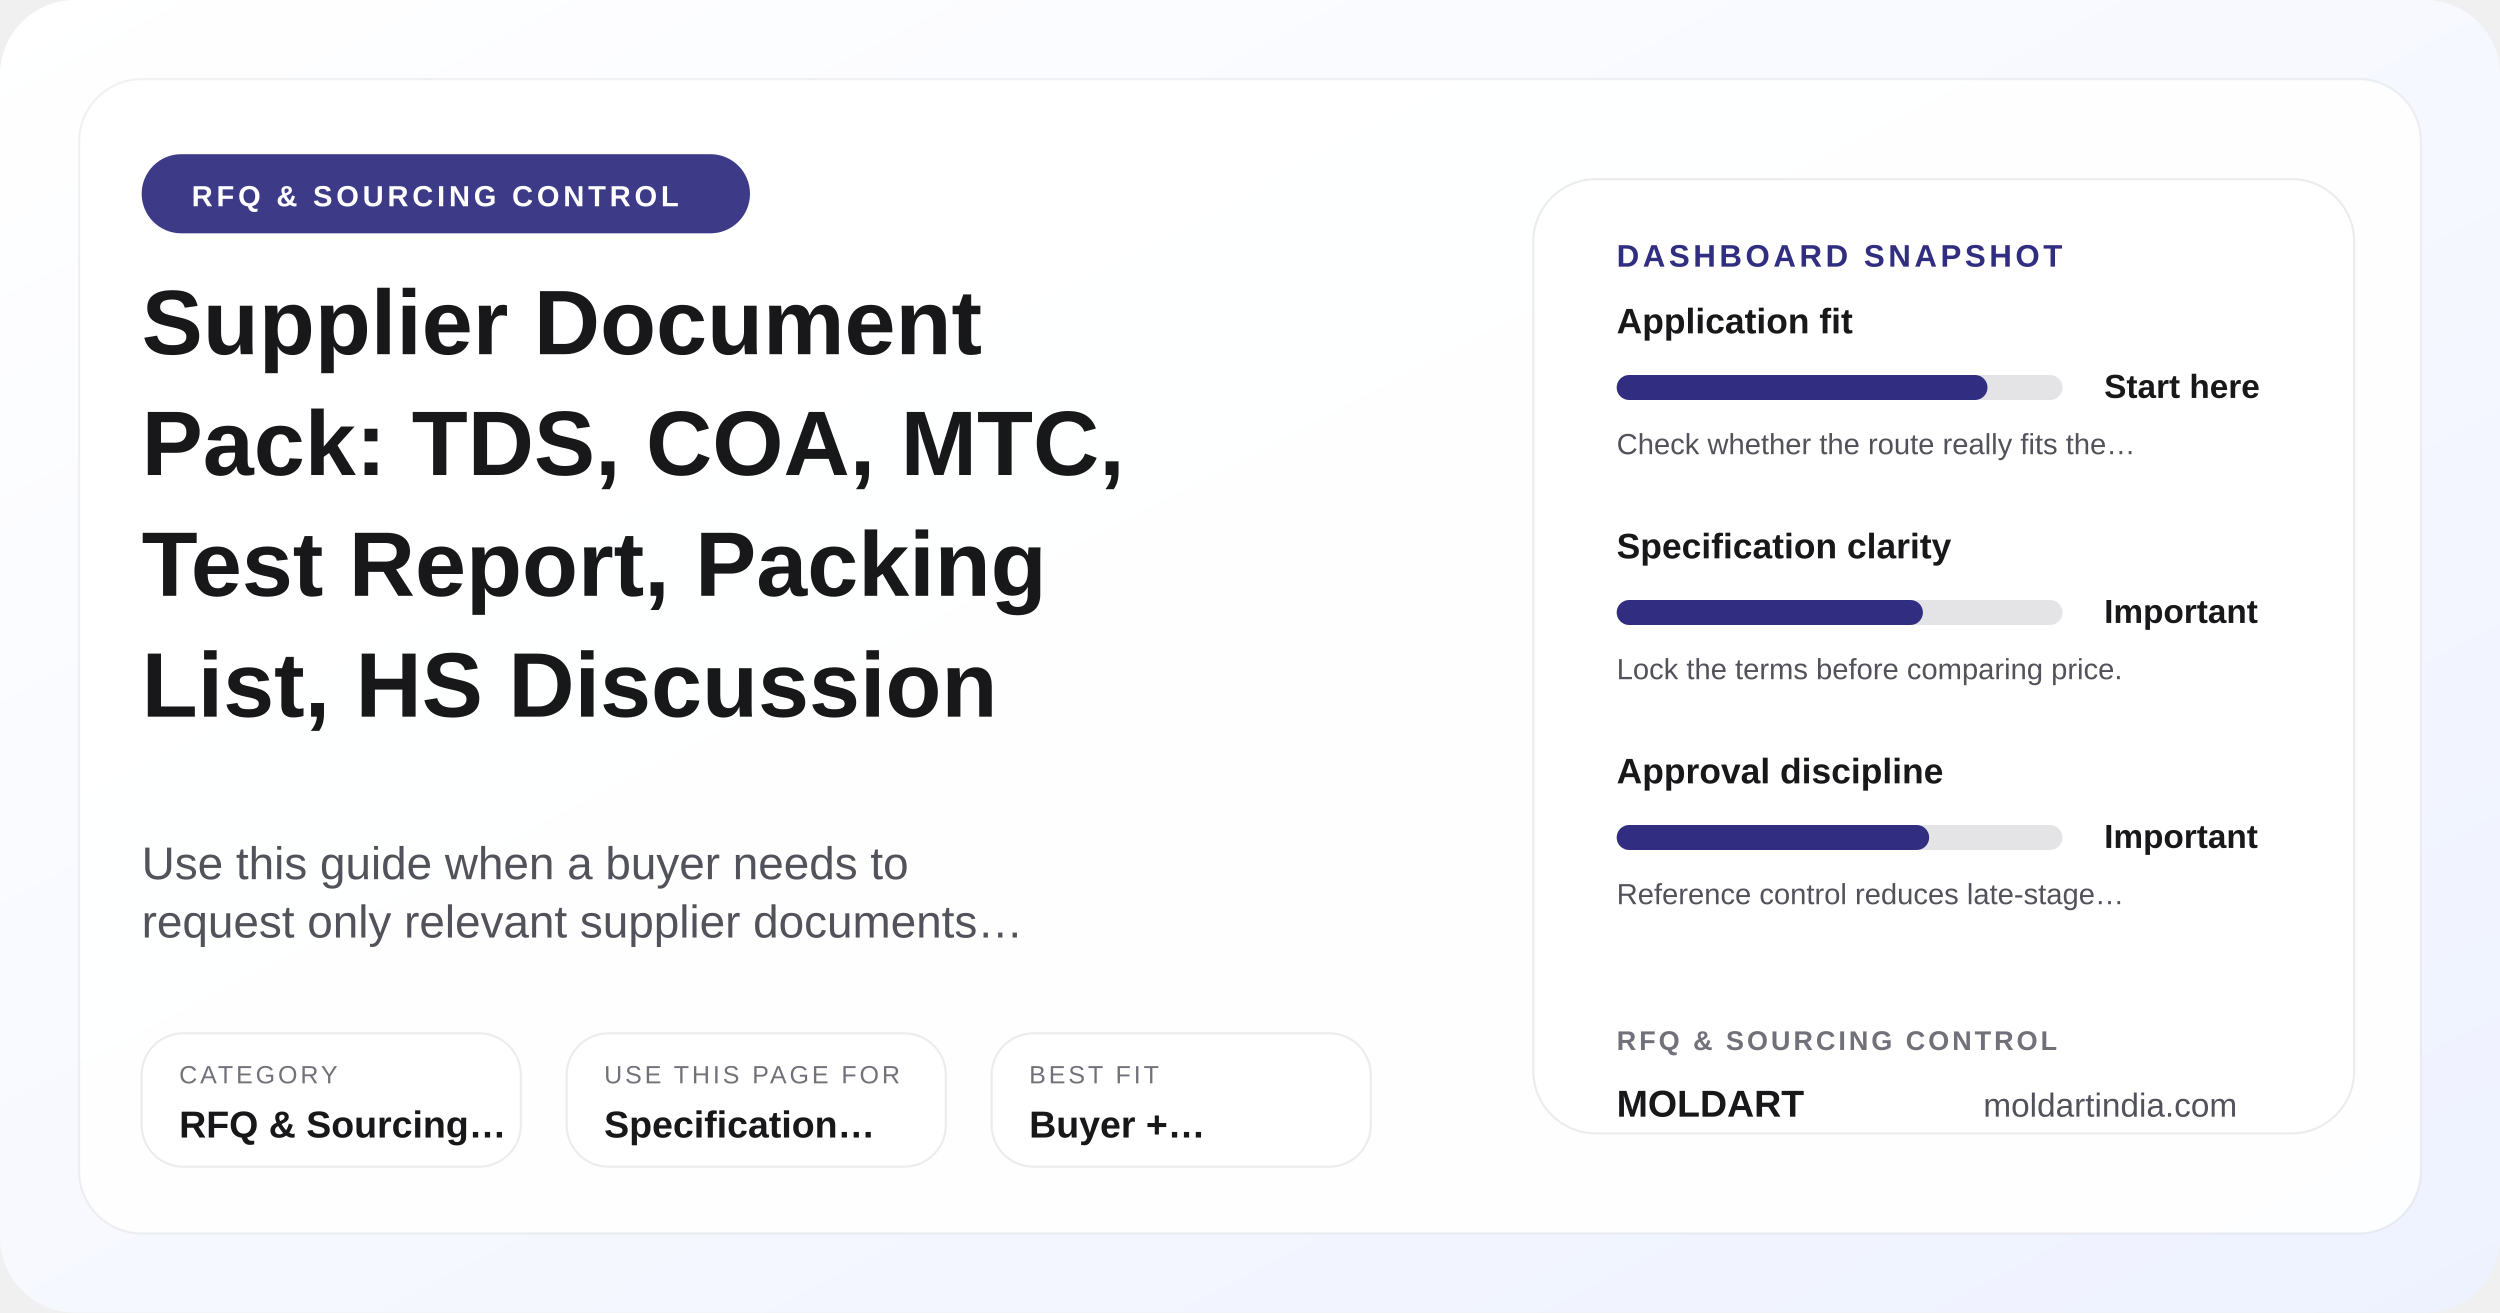
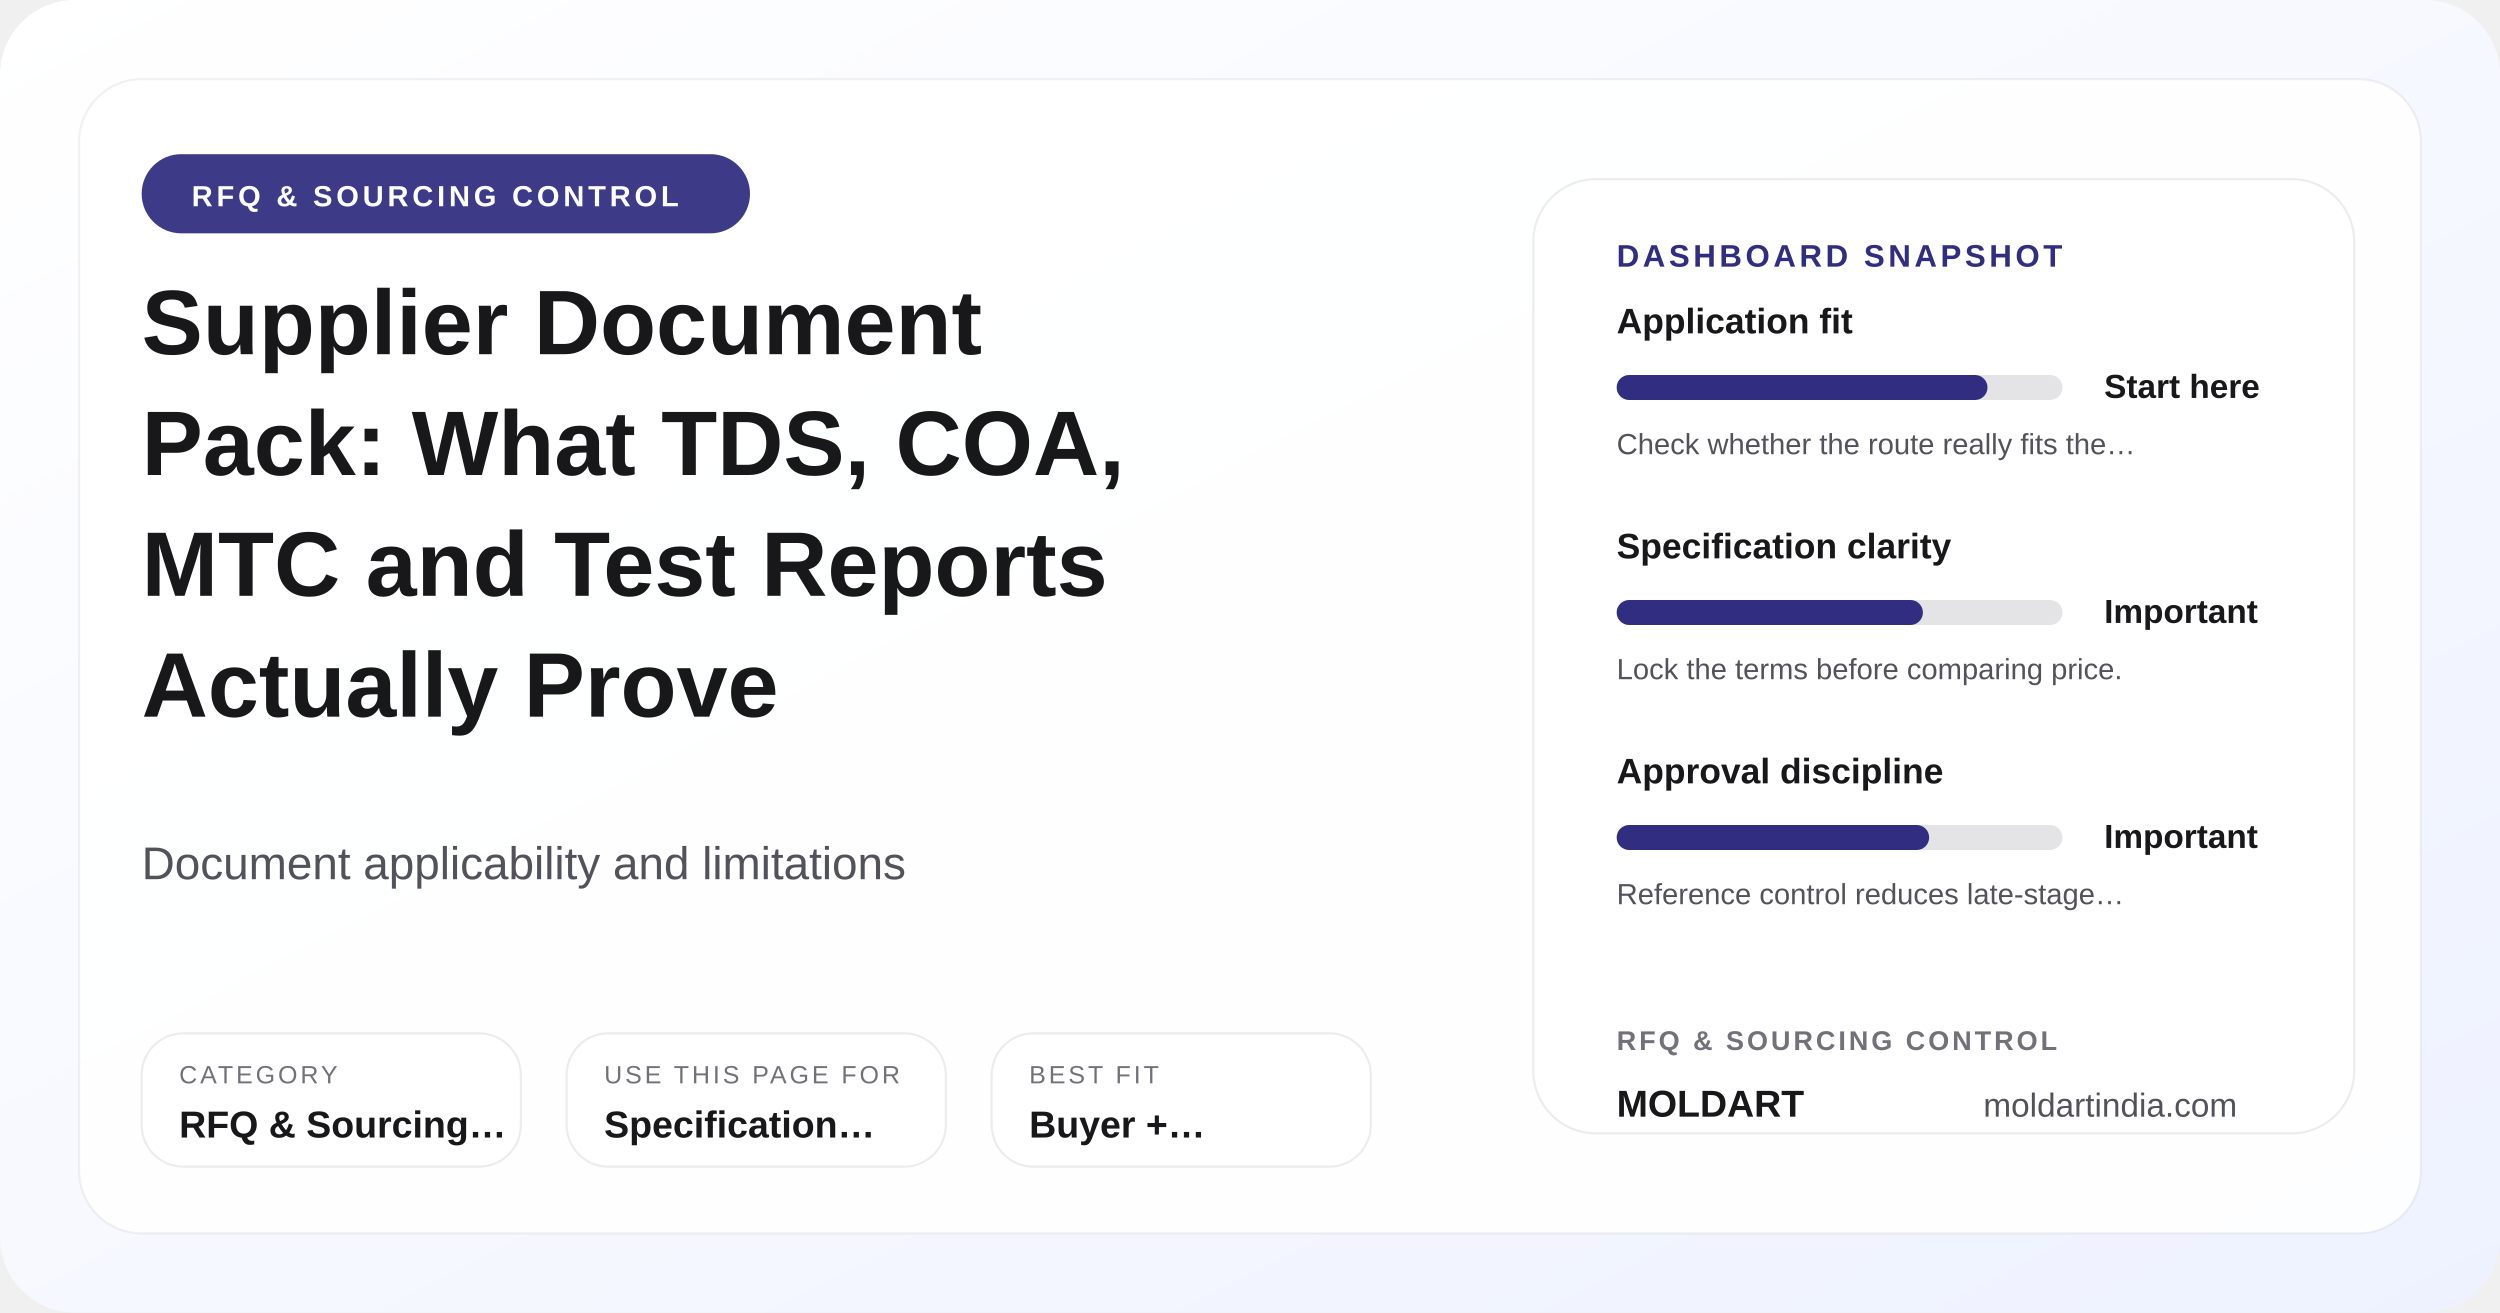
- <svg xmlns="http://www.w3.org/2000/svg" width="1200" height="630" viewBox="0 0 1200 630" role="img" aria-label="Supplier Document Pack: TDS, COA, MTC, Test Report, Packing List, HS Discussion">
+ <svg xmlns="http://www.w3.org/2000/svg" width="1200" height="630" viewBox="0 0 1200 630" role="img" aria-label="Supplier Document Pack: What TDS, COA, MTC and Test Reports Actually Prove">
  <defs>
    <linearGradient id="posterGrad-supplier-document-pack-tds-coa-mtc-test-report-packing-list-hs-discussion" x1="0%" y1="0%" x2="100%" y2="100%">
      <stop offset="0%" stop-color="#ffffff" />
      <stop offset="100%" stop-color="#eef2ff" />
    </linearGradient>
  </defs>
  <rect width="1200" height="630" rx="36" fill="url(#posterGrad-supplier-document-pack-tds-coa-mtc-test-report-packing-list-hs-discussion)" />
  <rect x="38" y="38" width="1124" height="554" rx="30" fill="rgba(255,255,255,0.9)" stroke="rgba(24,24,27,0.06)" />
  <circle cx="1072" cy="110" r="18" fill="#c7d2fe" />
  <circle cx="1036" cy="110" r="8" fill="#312e81" />
  <rect x="68" y="74" width="292" height="38" rx="19" fill="#312e81" opacity="0.94" />
  <text x="92" y="99" font-family="Arial, sans-serif" font-size="14" font-weight="700" fill="#ffffff" letter-spacing="1.8">RFQ &amp; SOURCING CONTROL</text>
  <text x="68" y="170" font-family="Arial, sans-serif" font-size="44" font-weight="700" fill="#18181b">Supplier Document</text>
-   <text x="68" y="228" font-family="Arial, sans-serif" font-size="44" font-weight="700" fill="#18181b">Pack: TDS, COA, MTC,</text>
-   <text x="68" y="286" font-family="Arial, sans-serif" font-size="44" font-weight="700" fill="#18181b">Test Report, Packing</text>
-   <text x="68" y="344" font-family="Arial, sans-serif" font-size="44" font-weight="700" fill="#18181b">List, HS Discussion</text>
-   <text x="68" y="422" font-family="Arial, sans-serif" font-size="22" fill="#52525b">Use this guide when a buyer needs to</text>
-   <text x="68" y="450" font-family="Arial, sans-serif" font-size="22" fill="#52525b">request only relevant supplier documents…</text>
+   <text x="68" y="228" font-family="Arial, sans-serif" font-size="44" font-weight="700" fill="#18181b">Pack: What TDS, COA,</text>
+   <text x="68" y="286" font-family="Arial, sans-serif" font-size="44" font-weight="700" fill="#18181b">MTC and Test Reports</text>
+   <text x="68" y="344" font-family="Arial, sans-serif" font-size="44" font-weight="700" fill="#18181b">Actually Prove</text>
+   <text x="68" y="422" font-family="Arial, sans-serif" font-size="22" fill="#52525b">Document applicability and limitations</text>
  <rect x="68" y="496" width="182" height="64" rx="20" fill="rgba(255,255,255,0.94)" stroke="rgba(24,24,27,0.08)" />
  <text x="86" y="520" font-family="Arial, sans-serif" font-size="12" fill="#71717a" letter-spacing="1.4">CATEGORY</text>
  <text x="86" y="546" font-family="Arial, sans-serif" font-size="18" font-weight="700" fill="#18181b">RFQ &amp; Sourcing…</text>
  <rect x="272" y="496" width="182" height="64" rx="20" fill="rgba(255,255,255,0.94)" stroke="rgba(24,24,27,0.08)" />
  <text x="290" y="520" font-family="Arial, sans-serif" font-size="12" fill="#71717a" letter-spacing="1.4">USE THIS PAGE FOR</text>
  <text x="290" y="546" font-family="Arial, sans-serif" font-size="18" font-weight="700" fill="#18181b">Specification…</text>
  <rect x="476" y="496" width="182" height="64" rx="20" fill="rgba(255,255,255,0.94)" stroke="rgba(24,24,27,0.08)" />
  <text x="494" y="520" font-family="Arial, sans-serif" font-size="12" fill="#71717a" letter-spacing="1.4">BEST FIT</text>
  <text x="494" y="546" font-family="Arial, sans-serif" font-size="18" font-weight="700" fill="#18181b">Buyer +…</text>
  <rect x="736" y="86" width="394" height="458" rx="30" fill="#ffffff" stroke="rgba(24,24,27,0.08)" />
  <text x="776" y="128" font-family="Arial, sans-serif" font-size="15" font-weight="700" fill="#312e81" letter-spacing="1.7">DASHBOARD SNAPSHOT</text>
  <text x="776" y="160" font-family="Arial, sans-serif" font-size="17" font-weight="700" fill="#18181b">Application fit</text>
  <rect x="776" y="180" width="214" height="12" rx="6" fill="#e4e4e7" />
  <rect x="776" y="180" width="178" height="12" rx="6" fill="#312e81" />
  <text x="1010" y="191" font-family="Arial, sans-serif" font-size="16" font-weight="700" fill="#18181b">Start here</text>
  <text x="776" y="218" font-family="Arial, sans-serif" font-size="14" fill="#52525b">Check whether the route really fits the…</text>
  <text x="776" y="268" font-family="Arial, sans-serif" font-size="17" font-weight="700" fill="#18181b">Specification clarity</text>
  <rect x="776" y="288" width="214" height="12" rx="6" fill="#e4e4e7" />
  <rect x="776" y="288" width="147" height="12" rx="6" fill="#312e81" />
  <text x="1010" y="299" font-family="Arial, sans-serif" font-size="16" font-weight="700" fill="#18181b">Important</text>
  <text x="776" y="326" font-family="Arial, sans-serif" font-size="14" fill="#52525b">Lock the terms before comparing price.</text>
  <text x="776" y="376" font-family="Arial, sans-serif" font-size="17" font-weight="700" fill="#18181b">Approval discipline</text>
  <rect x="776" y="396" width="214" height="12" rx="6" fill="#e4e4e7" />
  <rect x="776" y="396" width="150" height="12" rx="6" fill="#312e81" />
  <text x="1010" y="407" font-family="Arial, sans-serif" font-size="16" font-weight="700" fill="#18181b">Important</text>
  <text x="776" y="434" font-family="Arial, sans-serif" font-size="14" fill="#52525b">Reference control reduces late-stage…</text>
  <text x="776" y="504" font-family="Arial, sans-serif" font-size="13" font-weight="700" fill="#71717a" letter-spacing="1.4">RFQ &amp; SOURCING CONTROL</text>
  <text x="776" y="536" font-family="Arial, sans-serif" font-size="18" font-weight="700" fill="#18181b">MOLDART</text>
  <text x="952" y="536" font-family="Arial, sans-serif" font-size="16" fill="#52525b">moldartindia.com</text>
</svg>
